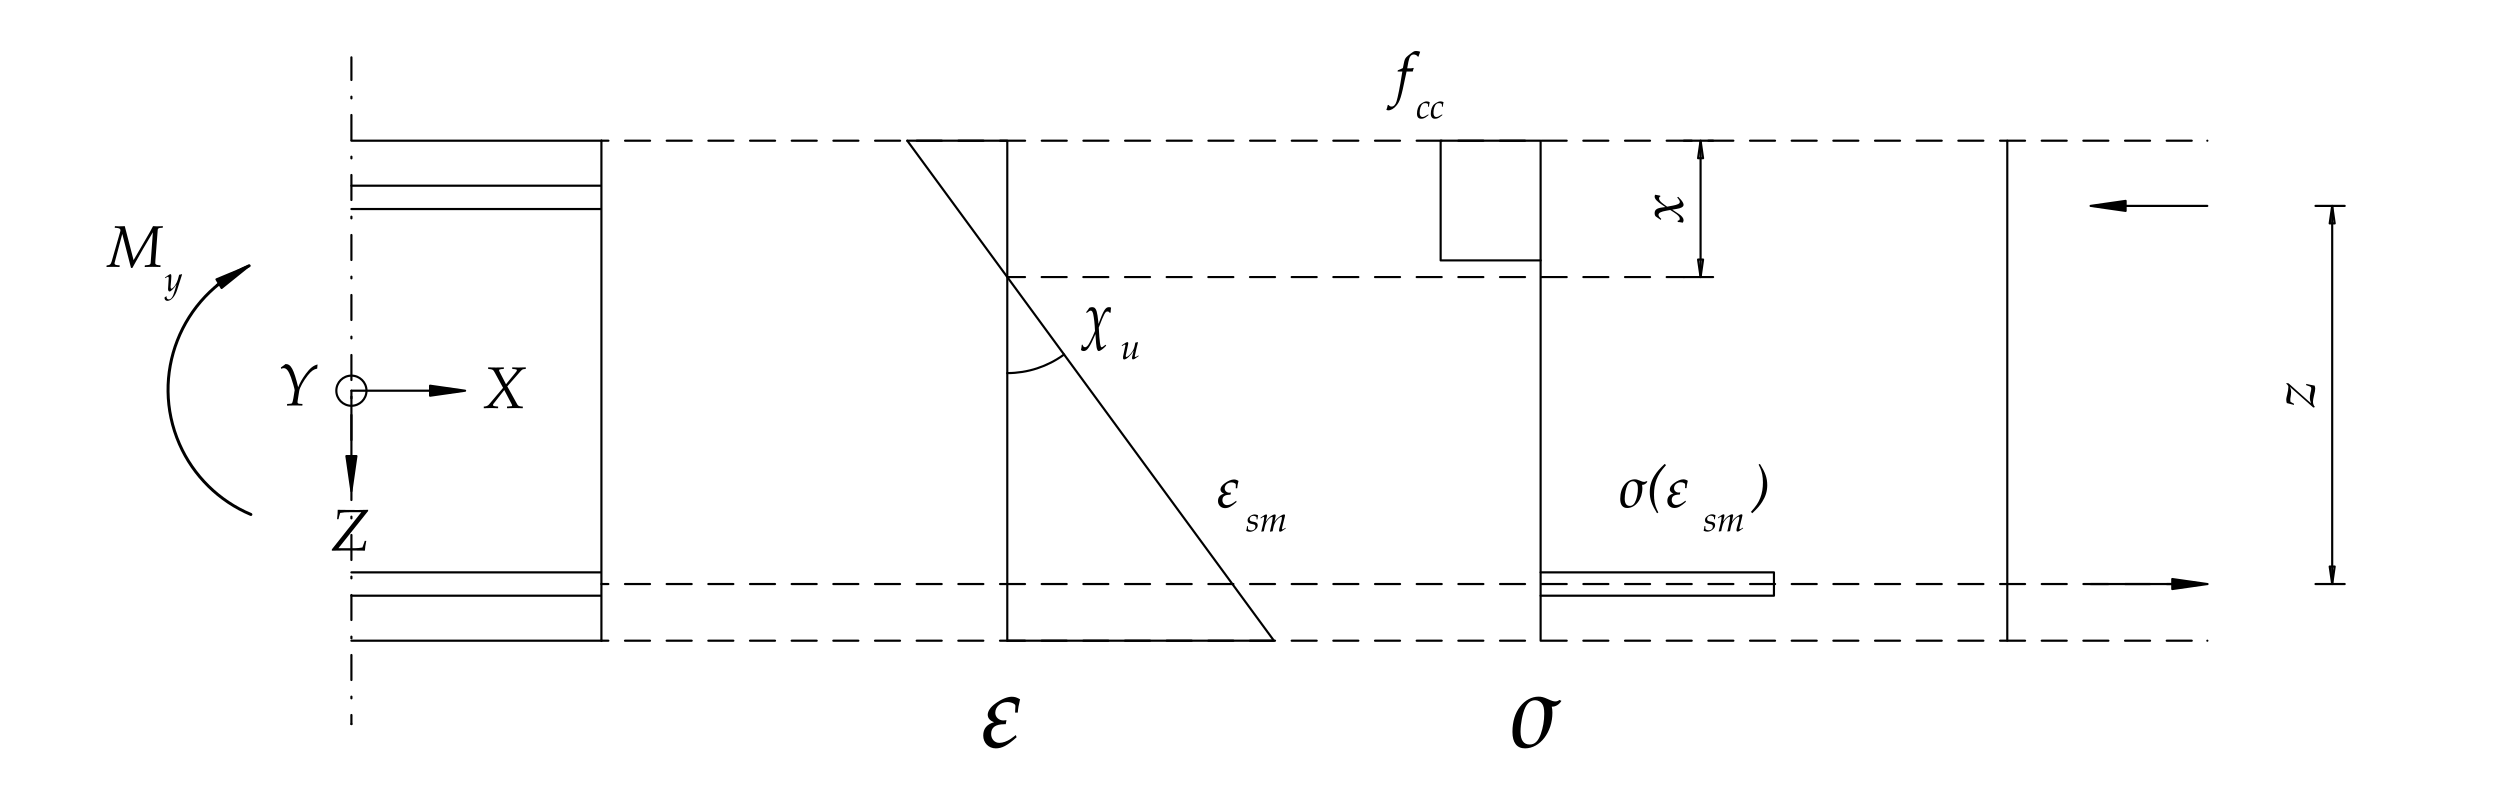
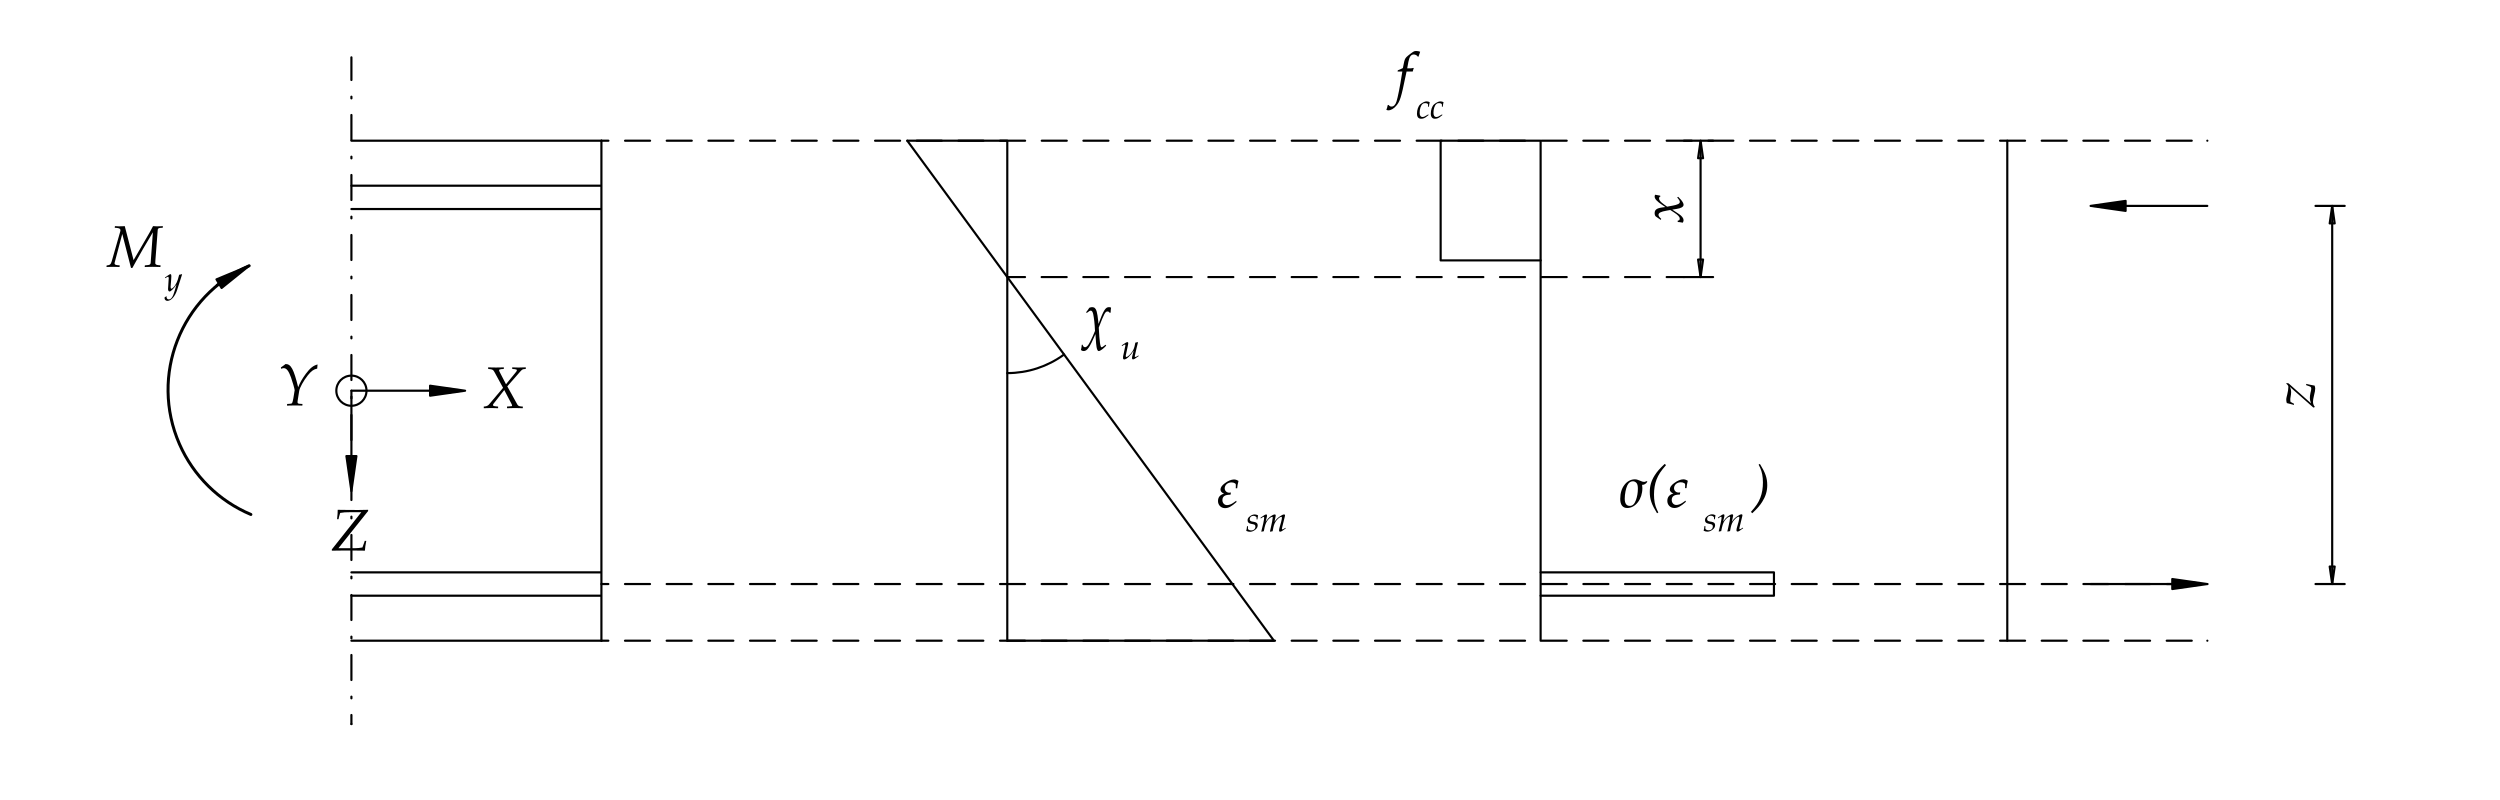
<svg xmlns="http://www.w3.org/2000/svg" version="1.1" id="svg1" width="566.929" height="181.417" viewBox="0 0 566.929 181.417">
  <defs id="defs1">
    <clipPath clipPathUnits="userSpaceOnUse" id="clipPath17">
-       <path d="M -0.004,-0.001 V 136.064 H 425.201 V -0.001 H -0.004" transform="matrix(1,0,0,-1,-166.8524,9.093408)" clip-rule="evenodd" id="path17" />
+       <path d="M -0.004,-0.001 V 136.064 H 425.201 V -0.001 H -0.004" transform="matrix(1,0,0,-1,-237.4133,120.063)" clip-rule="evenodd" id="path17" />
    </clipPath>
    <clipPath clipPathUnits="userSpaceOnUse" id="clipPath18">
-       <path d="M -0.004,-0.001 V 136.064 H 425.201 V -0.001 H -0.004" transform="matrix(1,0,0,-1,-256.3918,9.093408)" clip-rule="evenodd" id="path18" />
+       <path d="M -0.004,-0.001 V 136.064 H 425.201 V -0.001 H -0.004" transform="matrix(1,0,0,-1,-240.841,115.9291)" clip-rule="evenodd" id="path18" />
    </clipPath>
    <clipPath clipPathUnits="userSpaceOnUse" id="clipPath19">
-       <path d="M -0.004,-0.001 V 136.064 H 425.201 V -0.001 H -0.004" transform="matrix(1,0,0,-1,-237.4133,120.063)" clip-rule="evenodd" id="path19" />
+       <path d="M -0.004,-0.001 V 136.064 H 425.201 V -0.001 H -0.004" transform="matrix(1,0,0,-1,-275.0989,49.83521)" clip-rule="evenodd" id="path19" />
    </clipPath>
    <clipPath clipPathUnits="userSpaceOnUse" id="clipPath20">
-       <path d="M -0.004,-0.001 V 136.064 H 425.201 V -0.001 H -0.004" transform="matrix(1,0,0,-1,-240.841,115.9291)" clip-rule="evenodd" id="path20" />
+       <path d="M -0.004,-0.001 V 136.064 H 425.201 V -0.001 H -0.004" transform="matrix(1,0,0,-1,-289.7043,45.70135)" clip-rule="evenodd" id="path20" />
    </clipPath>
    <clipPath clipPathUnits="userSpaceOnUse" id="clipPath21">
-       <path d="M -0.004,-0.001 V 136.064 H 425.201 V -0.001 H -0.004" transform="matrix(1,0,0,-1,-275.0989,49.83521)" clip-rule="evenodd" id="path21" />
+       <path d="M -0.004,-0.001 V 136.064 H 425.201 V -0.001 H -0.004" transform="matrix(1,0,0,-1,-297.774,49.83521)" clip-rule="evenodd" id="path21" />
    </clipPath>
    <clipPath clipPathUnits="userSpaceOnUse" id="clipPath22">
-       <path d="M -0.004,-0.001 V 136.064 H 425.201 V -0.001 H -0.004" transform="matrix(1,0,0,-1,-289.7043,45.70135)" clip-rule="evenodd" id="path22" />
+       <path d="M -0.004,-0.001 V 136.064 H 425.201 V -0.001 H -0.004" transform="matrix(1,0,0,-1,-206.9523,49.81186)" clip-rule="evenodd" id="path22" />
    </clipPath>
    <clipPath clipPathUnits="userSpaceOnUse" id="clipPath23">
-       <path d="M -0.004,-0.001 V 136.064 H 425.201 V -0.001 H -0.004" transform="matrix(1,0,0,-1,-297.774,49.83521)" clip-rule="evenodd" id="path23" />
+       <path d="M -0.004,-0.001 V 136.064 H 425.201 V -0.001 H -0.004" transform="matrix(1,0,0,-1,-211.9079,45.678)" clip-rule="evenodd" id="path23" />
    </clipPath>
    <clipPath clipPathUnits="userSpaceOnUse" id="clipPath24">
-       <path d="M -0.004,-0.001 V 136.064 H 425.201 V -0.001 H -0.004" transform="matrix(1,0,0,-1,-206.9523,49.81186)" clip-rule="evenodd" id="path24" />
+       <path d="M -0.004,-0.001 V 136.064 H 425.201 V -0.001 H -0.004" transform="matrix(1,0,0,-1,-184.6582,79.12211)" clip-rule="evenodd" id="path24" />
    </clipPath>
    <clipPath clipPathUnits="userSpaceOnUse" id="clipPath25">
-       <path d="M -0.004,-0.001 V 136.064 H 425.201 V -0.001 H -0.004" transform="matrix(1,0,0,-1,-211.9079,45.678)" clip-rule="evenodd" id="path25" />
+       <path d="M -0.004,-0.001 V 136.064 H 425.201 V -0.001 H -0.004" transform="matrix(1,0,0,-1,-190.5939,74.98825)" clip-rule="evenodd" id="path25" />
    </clipPath>
    <clipPath clipPathUnits="userSpaceOnUse" id="clipPath26">
-       <path d="M -0.004,-0.001 V 136.064 H 425.201 V -0.001 H -0.004" transform="matrix(1,0,0,-1,-184.6582,79.12211)" clip-rule="evenodd" id="path26" />
+       <path d="M -0.004,-0.001 V 136.064 H 425.201 V -0.001 H -0.004" transform="matrix(1,0,0,-1,-18.29685,90.68139)" clip-rule="evenodd" id="path26" />
    </clipPath>
    <clipPath clipPathUnits="userSpaceOnUse" id="clipPath27">
-       <path d="M -0.004,-0.001 V 136.064 H 425.201 V -0.001 H -0.004" transform="matrix(1,0,0,-1,-190.5939,74.98825)" clip-rule="evenodd" id="path27" />
-     </clipPath>
-     <clipPath clipPathUnits="userSpaceOnUse" id="clipPath28">
-       <path d="M -0.004,-0.001 V 136.064 H 425.201 V -0.001 H -0.004" transform="matrix(1,0,0,-1,-18.29685,90.68139)" clip-rule="evenodd" id="path28" />
+       <path d="M -0.004,-0.001 V 136.064 H 425.201 V -0.001 H -0.004" transform="matrix(1,0,0,-1,-28.03215,86.54753)" clip-rule="evenodd" id="path27" />
    </clipPath>
    <clipPath clipPathUnits="userSpaceOnUse" id="clipPath29">
-       <path d="M -0.004,-0.001 V 136.064 H 425.201 V -0.001 H -0.004" transform="matrix(1,0,0,-1,-28.03215,86.54753)" clip-rule="evenodd" id="path29" />
+       <path d="M -0.004,-0.001 V 136.064 H 425.201 V -0.001 H -0.004" transform="matrix(0,1,1,0,-66.75849,-393.6558)" clip-rule="evenodd" id="path29" />
    </clipPath>
    <clipPath clipPathUnits="userSpaceOnUse" id="clipPath31">
-       <path d="M -0.004,-0.001 V 136.064 H 425.201 V -0.001 H -0.004" transform="matrix(0,1,1,0,-66.75849,-393.6558)" clip-rule="evenodd" id="path31" />
+       <path d="M -0.004,-0.001 V 136.064 H 425.201 V -0.001 H -0.004" transform="matrix(0,1,1,0,-98.09906,-286.2315)" clip-rule="evenodd" id="path31" />
    </clipPath>
    <clipPath clipPathUnits="userSpaceOnUse" id="clipPath33">
-       <path d="M -0.004,-0.001 V 136.064 H 425.201 V -0.001 H -0.004" transform="matrix(0,1,1,0,-98.09906,-286.2315)" clip-rule="evenodd" id="path33" />
+       <path d="M -0.004,-0.001 V 136.064 H 425.201 V -0.001 H -0.004" transform="matrix(1,0,0,-1,-56.23494,42.43491)" clip-rule="evenodd" id="path33" />
+     </clipPath>
+     <clipPath clipPathUnits="userSpaceOnUse" id="clipPath34">
+       <path d="M -0.004,-0.001 V 136.064 H 425.201 V -0.001 H -0.004" transform="matrix(1,0,0,-1,-82.07599,66.66509)" clip-rule="evenodd" id="path34" />
    </clipPath>
    <clipPath clipPathUnits="userSpaceOnUse" id="clipPath35">
-       <path d="M -0.004,-0.001 V 136.064 H 425.201 V -0.001 H -0.004" transform="matrix(1,0,0,-1,-56.23494,42.43491)" clip-rule="evenodd" id="path35" />
-     </clipPath>
-     <clipPath clipPathUnits="userSpaceOnUse" id="clipPath36">
-       <path d="M -0.004,-0.001 V 136.064 H 425.201 V -0.001 H -0.004" transform="matrix(1,0,0,-1,-82.07599,66.66509)" clip-rule="evenodd" id="path36" />
-     </clipPath>
-     <clipPath clipPathUnits="userSpaceOnUse" id="clipPath37">
-       <path d="M -0.004,-0.001 V 136.064 H 425.201 V -0.001 H -0.004" transform="matrix(1,0,0,-1,-47.2597,67.10568)" clip-rule="evenodd" id="path37" />
+       <path d="M -0.004,-0.001 V 136.064 H 425.201 V -0.001 H -0.004" transform="matrix(1,0,0,-1,-47.2597,67.10568)" clip-rule="evenodd" id="path35" />
    </clipPath>
  </defs>
  <g id="g1">
    <path id="path1" d="m 171.317,72.606 c 3.474,0 6.858,1.108 9.659,3.162" style="fill:none;stroke:#000000;stroke-width:0.368;stroke-linecap:round;stroke-linejoin:round;stroke-miterlimit:10;stroke-dasharray:none;stroke-opacity:1" transform="matrix(1.333333,0,0,-1.333333,0,181.4173)" />
    <path id="path2" d="M 42.371,90.859 C 30.727,85.761 25.42,72.187 30.519,60.542 m 0,0 c 2.365,-5.402 6.714,-9.69 12.149,-11.98" style="fill:none;stroke:#000000;stroke-width:0.51;stroke-linecap:round;stroke-linejoin:round;stroke-miterlimit:10;stroke-dasharray:none;stroke-opacity:1" transform="matrix(1.333333,0,0,-1.333333,0,181.4173)" />
    <path id="path3" d="m 62.333,69.613 c 0,1.417 -1.149,2.565 -2.565,2.565 m 0,0 c -1.417,0 -2.565,-1.149 -2.565,-2.565 m 0,0 c 0,-1.417 1.149,-2.565 2.565,-2.565 m 0,0 c 1.417,0 2.565,1.149 2.565,2.565" style="fill:none;stroke:#000000;stroke-width:0.368;stroke-linecap:round;stroke-linejoin:round;stroke-miterlimit:10;stroke-dasharray:none;stroke-opacity:1" transform="matrix(1.333333,0,0,-1.333333,0,181.4173)" />
    <path id="path4" d="M 171.317,112.133 V 27.093 m 90.709,85.039 V 27.093 m -107.717,85.039 h 17.008 m 73.701,0 h 17.008 m 79.37,0 V 27.093 m 14.173,9.638 h 19.843 m -5.953,0 h -0.425 m 6.378,0 v 0 l -5.953,0.85 v -1.701 l 5.953,0.85" style="fill:none;stroke:#000000;stroke-width:0.368;stroke-linecap:round;stroke-linejoin:round;stroke-miterlimit:10;stroke-dasharray:none;stroke-opacity:1" transform="matrix(1.333333,0,0,-1.333333,0,181.4173)" />
    <path id="path5" d="m 369.459,35.881 5.953,0.85 -5.953,0.85 z" style="fill:#000000;fill-opacity:1;fill-rule:nonzero;stroke:none" transform="matrix(1.333333,0,0,-1.333333,0,181.4173)" />
    <path id="path6" d="m 375.411,101.044 h -19.843 m 5.953,0 h 0.425 m -6.378,0 v 0 l 5.953,-0.85 v 1.701 l -5.953,-0.85" style="fill:none;stroke:#000000;stroke-width:0.368;stroke-linecap:round;stroke-linejoin:round;stroke-miterlimit:10;stroke-dasharray:none;stroke-opacity:1" transform="matrix(1.333333,0,0,-1.333333,0,181.4173)" />
    <path id="path7" d="m 361.522,101.894 -5.953,-0.85 5.953,-0.85 z" style="fill:#000000;fill-opacity:1;fill-rule:nonzero;stroke:none" transform="matrix(1.333333,0,0,-1.333333,0,181.4173)" />
    <path id="path8" d="m 102.288,36.731 h 1.177 m 2.835,0 h 4.252 m 2.835,0 h 4.252 m 2.835,0 h 4.252 m 2.835,0 h 4.252 m 2.835,0 h 4.252 m 2.835,0 h 4.252 m 2.835,0 h 4.252 m 2.835,0 h 4.252 m 2.835,0 h 4.252 m 2.835,0 h 4.252 m 2.835,0 h 4.252 m 2.835,0 h 4.252 m 2.835,0 h 4.252 m 2.835,0 h 4.252 m 2.835,0 h 4.252 m 2.835,0 h 4.252 m 2.835,0 h 4.252 m 2.835,0 h 4.252 m 2.835,0 h 4.252 m 2.835,0 h 4.252 m 2.835,0 h 4.252 m 2.835,0 h 4.252 m 2.835,0 h 4.252 m 2.835,0 h 4.252 m 2.835,0 h 4.252 m 2.835,0 h 4.252 m 2.835,0 h 4.252 m 2.835,0 h 4.252 m 2.835,0 h 4.252 m 2.835,0 h 4.252 m 2.835,0 h 4.252 m 2.835,0 h 4.252 m 2.835,0 h 4.252 m 2.835,0 h 4.252 m 2.835,0 h 4.252 m 2.835,0 h 4.252 m 2.835,0 h 4.252 m 2.835,0 h 4.252 m -270.468,0 v 0 m 273.124,0 v 0 M 102.288,27.093 h 1.177 m 2.835,0 h 4.252 m 2.835,0 h 4.252 m 2.835,0 h 4.252 m 2.835,0 h 4.252 m 2.835,0 h 4.252 m 2.835,0 h 4.252 m 2.835,0 h 4.252 m 2.835,0 h 4.252" style="fill:none;stroke:#000000;stroke-width:0.368;stroke-linecap:round;stroke-linejoin:round;stroke-miterlimit:10;stroke-dasharray:none;stroke-opacity:1" transform="matrix(1.333333,0,0,-1.333333,0,181.4173)" />
    <path id="path9" d="m 162.992,27.093 h 4.252 m 2.835,0 h 4.252 m 2.835,0 h 4.252 m 2.835,0 h 4.252 m 2.835,0 h 4.252 m 2.835,0 h 4.252 m 2.835,0 h 4.252 m 2.835,0 h 4.252 m 2.835,0 h 4.252 m 2.835,0 h 4.252 m 2.835,0 h 4.252 m 2.835,0 h 4.252 m 2.835,0 h 4.252 m 2.835,0 h 4.252 m 2.835,0 h 4.252 m 2.835,0 h 4.252 m 2.835,0 h 4.252 m 2.835,0 h 4.252 m 2.835,0 h 4.252 m 2.835,0 h 4.252 m 2.835,0 h 4.252 m 2.835,0 h 4.252 m 2.835,0 h 4.252 m 2.835,0 h 4.252 m 2.835,0 h 4.252 m 2.835,0 h 4.252 m 2.835,0 h 4.252 m 2.835,0 h 4.252 m 2.835,0 h 4.252 m 2.835,0 h 4.252 m -270.468,0 v 0 m 273.124,0 v 0 m -273.124,85.039 h 1.177 m 2.835,0 h 4.252 m 2.835,0 h 4.252 m 2.835,0 h 4.252 m 2.835,0 h 4.252 m 2.835,0 h 4.252 m 2.835,0 h 4.252 m 2.835,0 h 4.252 m 2.835,0 h 4.252 m 2.835,0 h 4.252 m 2.835,0 h 4.252 m 2.835,0 h 4.252 m 2.835,0 h 4.252 m 2.835,0 h 4.252 m 2.835,0 h 4.252 m 2.835,0 h 4.252 m 2.835,0 h 4.252 m 2.835,0 h 4.252" style="fill:none;stroke:#000000;stroke-width:0.368;stroke-linecap:round;stroke-linejoin:round;stroke-miterlimit:10;stroke-dasharray:none;stroke-opacity:1" transform="matrix(1.333333,0,0,-1.333333,0,181.4173)" />
    <path id="path10" d="m 226.772,112.133 h 4.252 m 2.835,0 h 4.252 m 2.835,0 h 4.252 m 2.835,0 h 4.252 m 2.835,0 h 4.252 m 2.835,0 h 4.252 m 2.835,0 h 4.252 m 2.835,0 h 4.252 m 2.835,0 h 4.252 m 2.835,0 h 4.252 m 2.835,0 h 4.252 m 2.835,0 h 4.252 m 2.835,0 h 4.252 m 2.835,0 h 4.252 m 2.835,0 h 4.252 m 2.835,0 h 4.252 m 2.835,0 h 4.252 m 2.835,0 h 4.252 m 2.835,0 h 4.252 m 2.835,0 h 4.252 m 2.835,0 h 4.252 m -270.468,0 v 0 m 273.124,0 v 0 M 171.317,27.093 h 45.354 l -62.362,85.039 m 17.008,-23.193 h 3.014 m 2.835,0 h 4.252 m 2.835,0 h 4.252 m 2.835,0 h 4.252 m 2.835,0 h 4.252 m 2.835,0 h 4.252 m 2.835,0 h 4.252 m 2.835,0 h 4.252 m 2.835,0 h 4.252 m 2.835,0 h 4.252 m 2.835,0 h 4.252 m 2.835,0 h 4.252 m 2.835,0 h 4.252 m 2.835,0 h 4.252 m 2.835,0 h 4.252 m 2.835,0 h 4.252 m 2.835,0 h 2.932 m -115.08,0 v 0 m 115.08,0 v 0 m -41.379,2.835 v 20.358 m 0,-20.358 h 17.008 M 59.768,12.92 v 1.537 m 0,5.953 v 4.252 m 0,5.953 v 4.252 m 0,5.953 v 4.252" style="fill:none;stroke:#000000;stroke-width:0.368;stroke-linecap:round;stroke-linejoin:round;stroke-miterlimit:10;stroke-dasharray:none;stroke-opacity:1" transform="matrix(1.333333,0,0,-1.333333,0,181.4173)" />
    <path id="path11" d="m 59.768,51.024 v 4.252 m 0,5.953 v 4.252 m 0,5.953 v 4.252 m 0,5.953 v 4.252 m 0,5.953 v 4.252 m 0,5.953 v 4.252 m 0,5.953 v 4.252 m 0,5.953 v 3.849 m 0,-109.015 v 0.283 m 0,9.921 v 0.283 m 0,9.921 v 0.283 m 0,9.921 v 0.283 m 0,9.921 v 0.283 m 0,9.921 v 0.283 m 0,9.921 v 0.283 m 0,9.921 v 0.283 m 0,9.921 v 0.283 m 0,9.921 v 0.283 m 0,9.921 v 0.283 m 0,-106.702 v 0 m 0,113.386 v 0 M 39.935,89.41 l 2.436,1.449 m -5.116,-3.044 -0.365,-0.217 m 5.481,3.261 v 0 l -5.551,-2.313 0.87,-1.462 4.681,3.774" style="fill:none;stroke:#000000;stroke-width:0.368;stroke-linecap:round;stroke-linejoin:round;stroke-miterlimit:10;stroke-dasharray:none;stroke-opacity:1" transform="matrix(1.333333,0,0,-1.333333,0,181.4173)" />
    <path id="path12" d="m 37.69,87.085 4.681,3.774 -5.551,-2.313 z" style="fill:#000000;fill-opacity:1;fill-rule:nonzero;stroke:none" transform="matrix(1.333333,0,0,-1.333333,0,181.4173)" />
    <path id="path13" d="m 59.768,112.133 h 42.52 M 59.768,27.093 h 42.52 m 0,85.039 V 27.093 m -42.52,73.417 h 42.52 m -42.52,3.969 h 42.52 m -42.52,-65.764 h 42.52 m -42.52,-3.968 h 42.52 m 159.738,3.968 h 39.685 m 0,-3.968 h -39.685 m 39.685,3.968 V 34.747 M 59.768,69.613 h 19.333 m -5.953,0 h -0.425 m 6.378,0 v 0 l -5.953,0.85 v -1.701 l 5.953,0.85" style="fill:none;stroke:#000000;stroke-width:0.368;stroke-linecap:round;stroke-linejoin:round;stroke-miterlimit:10;stroke-dasharray:none;stroke-opacity:1" transform="matrix(1.333333,0,0,-1.333333,0,181.4173)" />
    <path id="path14" d="m 73.148,68.763 5.953,0.85 -5.953,0.85 z" style="fill:#000000;fill-opacity:1;fill-rule:nonzero;stroke:none" transform="matrix(1.333333,0,0,-1.333333,0,181.4173)" />
    <path id="path15" d="M 59.768,69.613 V 52.542 m 0,5.953 v 0.425 m 0,-6.378 v 0 l 0.85,5.953 h -1.701 l 0.85,-5.953" style="fill:none;stroke:#000000;stroke-width:0.368;stroke-linecap:round;stroke-linejoin:round;stroke-miterlimit:10;stroke-dasharray:none;stroke-opacity:1" transform="matrix(1.333333,0,0,-1.333333,0,181.4173)" />
    <path id="path16" d="m 58.918,58.495 0.85,-5.953 0.85,5.953 z" style="fill:#000000;fill-opacity:1;fill-rule:nonzero;stroke:none" transform="matrix(1.333333,0,0,-1.333333,0,181.4173)" />
-     <text id="text16" xml:space="preserve" transform="matrix(1.333333,0,0,1.333333,222.4699,169.2928)" clip-path="url(#clipPath17)">
-       <tspan style="font-style:italic;font-variant:normal;font-weight:normal;font-stretch:normal;font-size:18.013px;font-family:'Palatino Linotype';writing-mode:lr-tb;fill:#000000;fill-opacity:1;fill-rule:nonzero;stroke:none" x="0" y="0" id="tspan16">ε</tspan>
+     <text id="text16" xml:space="preserve" transform="matrix(1.333333,0,0,1.333333,316.551,21.33336)" clip-path="url(#clipPath17)">
+       <tspan style="font-style:italic;font-variant:normal;font-weight:normal;font-stretch:normal;font-size:10.007px;font-family:'Palatino Linotype';writing-mode:lr-tb;fill:#000000;fill-opacity:1;fill-rule:nonzero;stroke:none" x="0" y="0" id="tspan16">f</tspan>
    </text>
-     <text id="text17" xml:space="preserve" transform="matrix(1.333333,0,0,1.333333,341.8558,169.2928)" clip-path="url(#clipPath18)">
-       <tspan style="font-style:italic;font-variant:normal;font-weight:normal;font-stretch:normal;font-size:18.013px;font-family:'Palatino Linotype';writing-mode:lr-tb;fill:#000000;fill-opacity:1;fill-rule:nonzero;stroke:none" x="0" y="0" id="tspan17">σ</tspan>
+     <text id="text17" xml:space="preserve" transform="matrix(1.333333,0,0,1.333333,321.1213,26.84516)" clip-path="url(#clipPath18)">
+       <tspan style="font-style:italic;font-variant:normal;font-weight:normal;font-stretch:normal;font-size:6.004px;font-family:'Palatino Linotype';writing-mode:lr-tb;fill:#000000;fill-opacity:1;fill-rule:nonzero;stroke:none" x="0 2.444" y="0" id="tspan17">cc</tspan>
    </text>
-     <text id="text18" xml:space="preserve" transform="matrix(1.333333,0,0,1.333333,316.551,21.33336)" clip-path="url(#clipPath19)">
-       <tspan style="font-style:italic;font-variant:normal;font-weight:normal;font-stretch:normal;font-size:10.007px;font-family:'Palatino Linotype';writing-mode:lr-tb;fill:#000000;fill-opacity:1;fill-rule:nonzero;stroke:none" x="0" y="0" id="tspan18">f</tspan>
+     <text id="text18" xml:space="preserve" transform="matrix(1.333333,0,0,1.333333,366.7985,114.9704)" clip-path="url(#clipPath19)">
+       <tspan style="font-style:italic;font-variant:normal;font-weight:normal;font-stretch:normal;font-size:10.007px;font-family:'Palatino Linotype';writing-mode:lr-tb;fill:#000000;fill-opacity:1;fill-rule:nonzero;stroke:none" x="0 5.524 8.856" y="0" id="tspan18">σ(ε</tspan>
    </text>
-     <text id="text19" xml:space="preserve" transform="matrix(1.333333,0,0,1.333333,321.1213,26.84516)" clip-path="url(#clipPath20)">
-       <tspan style="font-style:italic;font-variant:normal;font-weight:normal;font-stretch:normal;font-size:6.004px;font-family:'Palatino Linotype';writing-mode:lr-tb;fill:#000000;fill-opacity:1;fill-rule:nonzero;stroke:none" x="0 2.444" y="0" id="tspan19">cc</tspan>
+     <text id="text19" xml:space="preserve" transform="matrix(1.333333,0,0,1.333333,386.2724,120.4822)" clip-path="url(#clipPath20)">
+       <tspan style="font-style:italic;font-variant:normal;font-weight:normal;font-stretch:normal;font-size:6.004px;font-family:'Palatino Linotype';writing-mode:lr-tb;fill:#000000;fill-opacity:1;fill-rule:nonzero;stroke:none" x="0 2.336" y="0" id="tspan19">sm</tspan>
    </text>
-     <text id="text20" xml:space="preserve" transform="matrix(1.333333,0,0,1.333333,366.7985,114.9704)" clip-path="url(#clipPath21)">
-       <tspan style="font-style:italic;font-variant:normal;font-weight:normal;font-stretch:normal;font-size:10.007px;font-family:'Palatino Linotype';writing-mode:lr-tb;fill:#000000;fill-opacity:1;fill-rule:nonzero;stroke:none" x="0 5.524 8.856" y="0" id="tspan20">σ(ε</tspan>
+     <text id="text20" xml:space="preserve" transform="matrix(1.333333,0,0,1.333333,397.032,114.9704)" clip-path="url(#clipPath21)">
+       <tspan style="font-style:italic;font-variant:normal;font-weight:normal;font-stretch:normal;font-size:10.007px;font-family:'Palatino Linotype';writing-mode:lr-tb;fill:#000000;fill-opacity:1;fill-rule:nonzero;stroke:none" x="0" y="0" id="tspan20">)</tspan>
    </text>
-     <text id="text21" xml:space="preserve" transform="matrix(1.333333,0,0,1.333333,386.2724,120.4822)" clip-path="url(#clipPath22)">
-       <tspan style="font-style:italic;font-variant:normal;font-weight:normal;font-stretch:normal;font-size:6.004px;font-family:'Palatino Linotype';writing-mode:lr-tb;fill:#000000;fill-opacity:1;fill-rule:nonzero;stroke:none" x="0 2.336" y="0" id="tspan21">sm</tspan>
+     <text id="text21" xml:space="preserve" transform="matrix(1.333333,0,0,1.333333,275.9364,115.0015)" clip-path="url(#clipPath22)">
+       <tspan style="font-style:italic;font-variant:normal;font-weight:normal;font-stretch:normal;font-size:10.007px;font-family:'Palatino Linotype';writing-mode:lr-tb;fill:#000000;fill-opacity:1;fill-rule:nonzero;stroke:none" x="0" y="0" id="tspan21">ε</tspan>
    </text>
-     <text id="text22" xml:space="preserve" transform="matrix(1.333333,0,0,1.333333,397.032,114.9704)" clip-path="url(#clipPath23)">
-       <tspan style="font-style:italic;font-variant:normal;font-weight:normal;font-stretch:normal;font-size:10.007px;font-family:'Palatino Linotype';writing-mode:lr-tb;fill:#000000;fill-opacity:1;fill-rule:nonzero;stroke:none" x="0" y="0" id="tspan22">)</tspan>
+     <text id="text22" xml:space="preserve" transform="matrix(1.333333,0,0,1.333333,282.5438,120.5133)" clip-path="url(#clipPath23)">
+       <tspan style="font-style:italic;font-variant:normal;font-weight:normal;font-stretch:normal;font-size:6.004px;font-family:'Palatino Linotype';writing-mode:lr-tb;fill:#000000;fill-opacity:1;fill-rule:nonzero;stroke:none" x="0 2.336" y="0" id="tspan22">sm</tspan>
    </text>
-     <text id="text23" xml:space="preserve" transform="matrix(1.333333,0,0,1.333333,275.9364,115.0015)" clip-path="url(#clipPath24)">
-       <tspan style="font-style:italic;font-variant:normal;font-weight:normal;font-stretch:normal;font-size:10.007px;font-family:'Palatino Linotype';writing-mode:lr-tb;fill:#000000;fill-opacity:1;fill-rule:nonzero;stroke:none" x="0" y="0" id="tspan23">ε</tspan>
+     <text id="text23" xml:space="preserve" transform="matrix(1.333333,0,0,1.333333,246.2109,75.92119)" clip-path="url(#clipPath24)">
+       <tspan style="font-style:italic;font-variant:normal;font-weight:normal;font-stretch:normal;font-size:10.007px;font-family:'Palatino Linotype';writing-mode:lr-tb;fill:#000000;fill-opacity:1;fill-rule:nonzero;stroke:none" x="0" y="0" id="tspan23">χ</tspan>
    </text>
-     <text id="text24" xml:space="preserve" transform="matrix(1.333333,0,0,1.333333,282.5438,120.5133)" clip-path="url(#clipPath25)">
-       <tspan style="font-style:italic;font-variant:normal;font-weight:normal;font-stretch:normal;font-size:6.004px;font-family:'Palatino Linotype';writing-mode:lr-tb;fill:#000000;fill-opacity:1;fill-rule:nonzero;stroke:none" x="0 2.336" y="0" id="tspan24">sm</tspan>
+     <text id="text24" xml:space="preserve" transform="matrix(1.333333,0,0,1.333333,254.1252,81.433)" clip-path="url(#clipPath25)">
+       <tspan style="font-style:italic;font-variant:normal;font-weight:normal;font-stretch:normal;font-size:6.004px;font-family:'Palatino Linotype';writing-mode:lr-tb;fill:#000000;fill-opacity:1;fill-rule:nonzero;stroke:none" x="0" y="0" id="tspan24">u</tspan>
    </text>
-     <text id="text25" xml:space="preserve" transform="matrix(1.333333,0,0,1.333333,246.2109,75.92119)" clip-path="url(#clipPath26)">
-       <tspan style="font-style:italic;font-variant:normal;font-weight:normal;font-stretch:normal;font-size:10.007px;font-family:'Palatino Linotype';writing-mode:lr-tb;fill:#000000;fill-opacity:1;fill-rule:nonzero;stroke:none" x="0" y="0" id="tspan25">χ</tspan>
+     <text id="text25" xml:space="preserve" transform="matrix(1.333333,0,0,1.333333,24.3958,60.50881)" clip-path="url(#clipPath26)">
+       <tspan style="font-style:italic;font-variant:normal;font-weight:normal;font-stretch:normal;font-size:10.007px;font-family:'Palatino Linotype';writing-mode:lr-tb;fill:#000000;fill-opacity:1;fill-rule:nonzero;stroke:none" x="0" y="0" id="tspan25">M</tspan>
    </text>
-     <text id="text26" xml:space="preserve" transform="matrix(1.333333,0,0,1.333333,254.1252,81.433)" clip-path="url(#clipPath27)">
-       <tspan style="font-style:italic;font-variant:normal;font-weight:normal;font-stretch:normal;font-size:6.004px;font-family:'Palatino Linotype';writing-mode:lr-tb;fill:#000000;fill-opacity:1;fill-rule:nonzero;stroke:none" x="0" y="0" id="tspan26">u</tspan>
+     <text id="text26" xml:space="preserve" transform="matrix(1.333333,0,0,1.333333,37.3762,66.02063)" clip-path="url(#clipPath27)">
+       <tspan style="font-style:italic;font-variant:normal;font-weight:normal;font-stretch:normal;font-size:6.004px;font-family:'Palatino Linotype';writing-mode:lr-tb;fill:#000000;fill-opacity:1;fill-rule:nonzero;stroke:none" x="0" y="0" id="tspan26">y</tspan>
    </text>
-     <text id="text27" xml:space="preserve" transform="matrix(1.333333,0,0,1.333333,24.3958,60.50881)" clip-path="url(#clipPath28)">
-       <tspan style="font-style:italic;font-variant:normal;font-weight:normal;font-stretch:normal;font-size:10.007px;font-family:'Palatino Linotype';writing-mode:lr-tb;fill:#000000;fill-opacity:1;fill-rule:nonzero;stroke:none" x="0" y="0" id="tspan27">M</tspan>
+     <path id="path28" d="m 396.656,36.731 -0.425,2.976 h 0.85 l -0.425,-2.976 m 0,64.313 -0.425,-2.976 h 0.85 l -0.425,2.976 m 0,-64.313 h -2.126 m 2.126,0 h 2.126 m -2.126,64.313 h -2.126 m 2.126,0 h 2.126 M 396.656,36.731 h -2.835 m 2.835,64.313 h -2.835 m 2.835,-64.313 v 0 m 0,64.313 v 0" style="fill:none;stroke:#000000;stroke-width:0.368;stroke-linecap:round;stroke-linejoin:round;stroke-miterlimit:10;stroke-dasharray:none;stroke-opacity:1" transform="matrix(1.333333,0,0,-1.333333,0,181.4173)" />
+     <text id="text28" xml:space="preserve" transform="matrix(0,-1.333333,1.333333,0,524.8744,92.40601)" clip-path="url(#clipPath29)">
+       <tspan style="font-style:italic;font-variant:normal;font-weight:normal;font-stretch:normal;font-size:10.007px;font-family:'Palatino Linotype';writing-mode:lr-tb;fill:#000000;fill-opacity:1;fill-rule:nonzero;stroke:none" x="0" y="0" id="tspan28">z</tspan>
    </text>
-     <text id="text28" xml:space="preserve" transform="matrix(1.333333,0,0,1.333333,37.3762,66.02063)" clip-path="url(#clipPath29)">
-       <tspan style="font-style:italic;font-variant:normal;font-weight:normal;font-stretch:normal;font-size:6.004px;font-family:'Palatino Linotype';writing-mode:lr-tb;fill:#000000;fill-opacity:1;fill-rule:nonzero;stroke:none" x="0" y="0" id="tspan28">y</tspan>
+     <path id="path30" d="m 396.656,36.731 v 64.313 m -107.424,-12.104 -0.425,2.976 h 0.85 l -0.425,-2.976 m 0,23.193 -0.425,-2.976 h 0.85 l -0.425,2.976 m 0,-23.193 h -2.126 m 2.126,0 h 2.126 m -2.126,23.193 h -2.126 m 2.126,0 h 2.126 m -2.126,-23.193 h -2.835 m 2.835,23.193 h -2.835 m 2.835,-23.193 v 0 m 0,23.193 v 0" style="fill:none;stroke:#000000;stroke-width:0.368;stroke-linecap:round;stroke-linejoin:round;stroke-miterlimit:10;stroke-dasharray:none;stroke-opacity:1" transform="matrix(1.333333,0,0,-1.333333,0,181.4173)" />
+     <text id="text30" xml:space="preserve" transform="matrix(0,-1.333333,1.333333,0,381.642,50.61859)" clip-path="url(#clipPath31)">
+       <tspan style="font-style:italic;font-variant:normal;font-weight:normal;font-stretch:normal;font-size:10.007px;font-family:'Palatino Linotype';writing-mode:lr-tb;fill:#000000;fill-opacity:1;fill-rule:nonzero;stroke:none" x="0" y="0" id="tspan30">x</tspan>
    </text>
-     <path id="path30" d="m 396.656,36.731 -0.425,2.976 h 0.85 l -0.425,-2.976 m 0,64.313 -0.425,-2.976 h 0.85 l -0.425,2.976 m 0,-64.313 h -2.126 m 2.126,0 h 2.126 m -2.126,64.313 h -2.126 m 2.126,0 h 2.126 M 396.656,36.731 h -2.835 m 2.835,64.313 h -2.835 m 2.835,-64.313 v 0 m 0,64.313 v 0" style="fill:none;stroke:#000000;stroke-width:0.368;stroke-linecap:round;stroke-linejoin:round;stroke-miterlimit:10;stroke-dasharray:none;stroke-opacity:1" transform="matrix(1.333333,0,0,-1.333333,0,181.4173)" />
-     <text id="text30" xml:space="preserve" transform="matrix(0,-1.333333,1.333333,0,524.8744,92.40601)" clip-path="url(#clipPath31)">
-       <tspan style="font-style:italic;font-variant:normal;font-weight:normal;font-stretch:normal;font-size:10.007px;font-family:'Palatino Linotype';writing-mode:lr-tb;fill:#000000;fill-opacity:1;fill-rule:nonzero;stroke:none" x="0" y="0" id="tspan30">z</tspan>
+     <path id="path32" d="m 289.232,88.94 v 23.193" style="fill:none;stroke:#000000;stroke-width:0.368;stroke-linecap:round;stroke-linejoin:round;stroke-miterlimit:10;stroke-dasharray:none;stroke-opacity:1" transform="matrix(1.333333,0,0,-1.333333,0,181.4173)" />
+     <text id="text32" xml:space="preserve" transform="matrix(1.333333,0,0,1.333333,74.97992,124.8375)" clip-path="url(#clipPath33)">
+       <tspan style="font-style:italic;font-variant:normal;font-weight:normal;font-stretch:normal;font-size:10.007px;font-family:'Palatino Linotype';writing-mode:lr-tb;fill:#000000;fill-opacity:1;fill-rule:nonzero;stroke:none" x="0" y="0" id="tspan32">Z</tspan>
    </text>
-     <path id="path32" d="m 396.656,36.731 v 64.313 m -107.424,-12.104 -0.425,2.976 h 0.85 l -0.425,-2.976 m 0,23.193 -0.425,-2.976 h 0.85 l -0.425,2.976 m 0,-23.193 h -2.126 m 2.126,0 h 2.126 m -2.126,23.193 h -2.126 m 2.126,0 h 2.126 m -2.126,-23.193 h -2.835 m 2.835,23.193 h -2.835 m 2.835,-23.193 v 0 m 0,23.193 v 0" style="fill:none;stroke:#000000;stroke-width:0.368;stroke-linecap:round;stroke-linejoin:round;stroke-miterlimit:10;stroke-dasharray:none;stroke-opacity:1" transform="matrix(1.333333,0,0,-1.333333,0,181.4173)" />
-     <text id="text32" xml:space="preserve" transform="matrix(0,-1.333333,1.333333,0,381.642,50.61859)" clip-path="url(#clipPath33)">
-       <tspan style="font-style:italic;font-variant:normal;font-weight:normal;font-stretch:normal;font-size:10.007px;font-family:'Palatino Linotype';writing-mode:lr-tb;fill:#000000;fill-opacity:1;fill-rule:nonzero;stroke:none" x="0" y="0" id="tspan32">x</tspan>
+     <text id="text33" xml:space="preserve" transform="matrix(1.333333,0,0,1.333333,109.4347,92.53055)" clip-path="url(#clipPath34)">
+       <tspan style="font-style:italic;font-variant:normal;font-weight:normal;font-stretch:normal;font-size:10.007px;font-family:'Palatino Linotype';writing-mode:lr-tb;fill:#000000;fill-opacity:1;fill-rule:nonzero;stroke:none" x="0" y="0" id="tspan33">X</tspan>
    </text>
-     <path id="path34" d="m 289.232,88.94 v 23.193" style="fill:none;stroke:#000000;stroke-width:0.368;stroke-linecap:round;stroke-linejoin:round;stroke-miterlimit:10;stroke-dasharray:none;stroke-opacity:1" transform="matrix(1.333333,0,0,-1.333333,0,181.4173)" />
-     <text id="text34" xml:space="preserve" transform="matrix(1.333333,0,0,1.333333,74.97992,124.8375)" clip-path="url(#clipPath35)">
-       <tspan style="font-style:italic;font-variant:normal;font-weight:normal;font-stretch:normal;font-size:10.007px;font-family:'Palatino Linotype';writing-mode:lr-tb;fill:#000000;fill-opacity:1;fill-rule:nonzero;stroke:none" x="0" y="0" id="tspan34">Z</tspan>
-     </text>
-     <text id="text35" xml:space="preserve" transform="matrix(1.333333,0,0,1.333333,109.4347,92.53055)" clip-path="url(#clipPath36)">
-       <tspan style="font-style:italic;font-variant:normal;font-weight:normal;font-stretch:normal;font-size:10.007px;font-family:'Palatino Linotype';writing-mode:lr-tb;fill:#000000;fill-opacity:1;fill-rule:nonzero;stroke:none" x="0" y="0" id="tspan35">X</tspan>
-     </text>
-     <text id="text36" xml:space="preserve" transform="matrix(1.333333,0,0,1.333333,63.01293,91.94309)" clip-path="url(#clipPath37)">
-       <tspan style="font-style:italic;font-variant:normal;font-weight:normal;font-stretch:normal;font-size:10.007px;font-family:'Palatino Linotype';writing-mode:lr-tb;fill:#000000;fill-opacity:1;fill-rule:nonzero;stroke:none" x="0" y="0" id="tspan36">Y</tspan>
+     <text id="text34" xml:space="preserve" transform="matrix(1.333333,0,0,1.333333,63.01293,91.94309)" clip-path="url(#clipPath35)">
+       <tspan style="font-style:italic;font-variant:normal;font-weight:normal;font-stretch:normal;font-size:10.007px;font-family:'Palatino Linotype';writing-mode:lr-tb;fill:#000000;fill-opacity:1;fill-rule:nonzero;stroke:none" x="0" y="0" id="tspan34">Y</tspan>
    </text>
  </g>
</svg>
